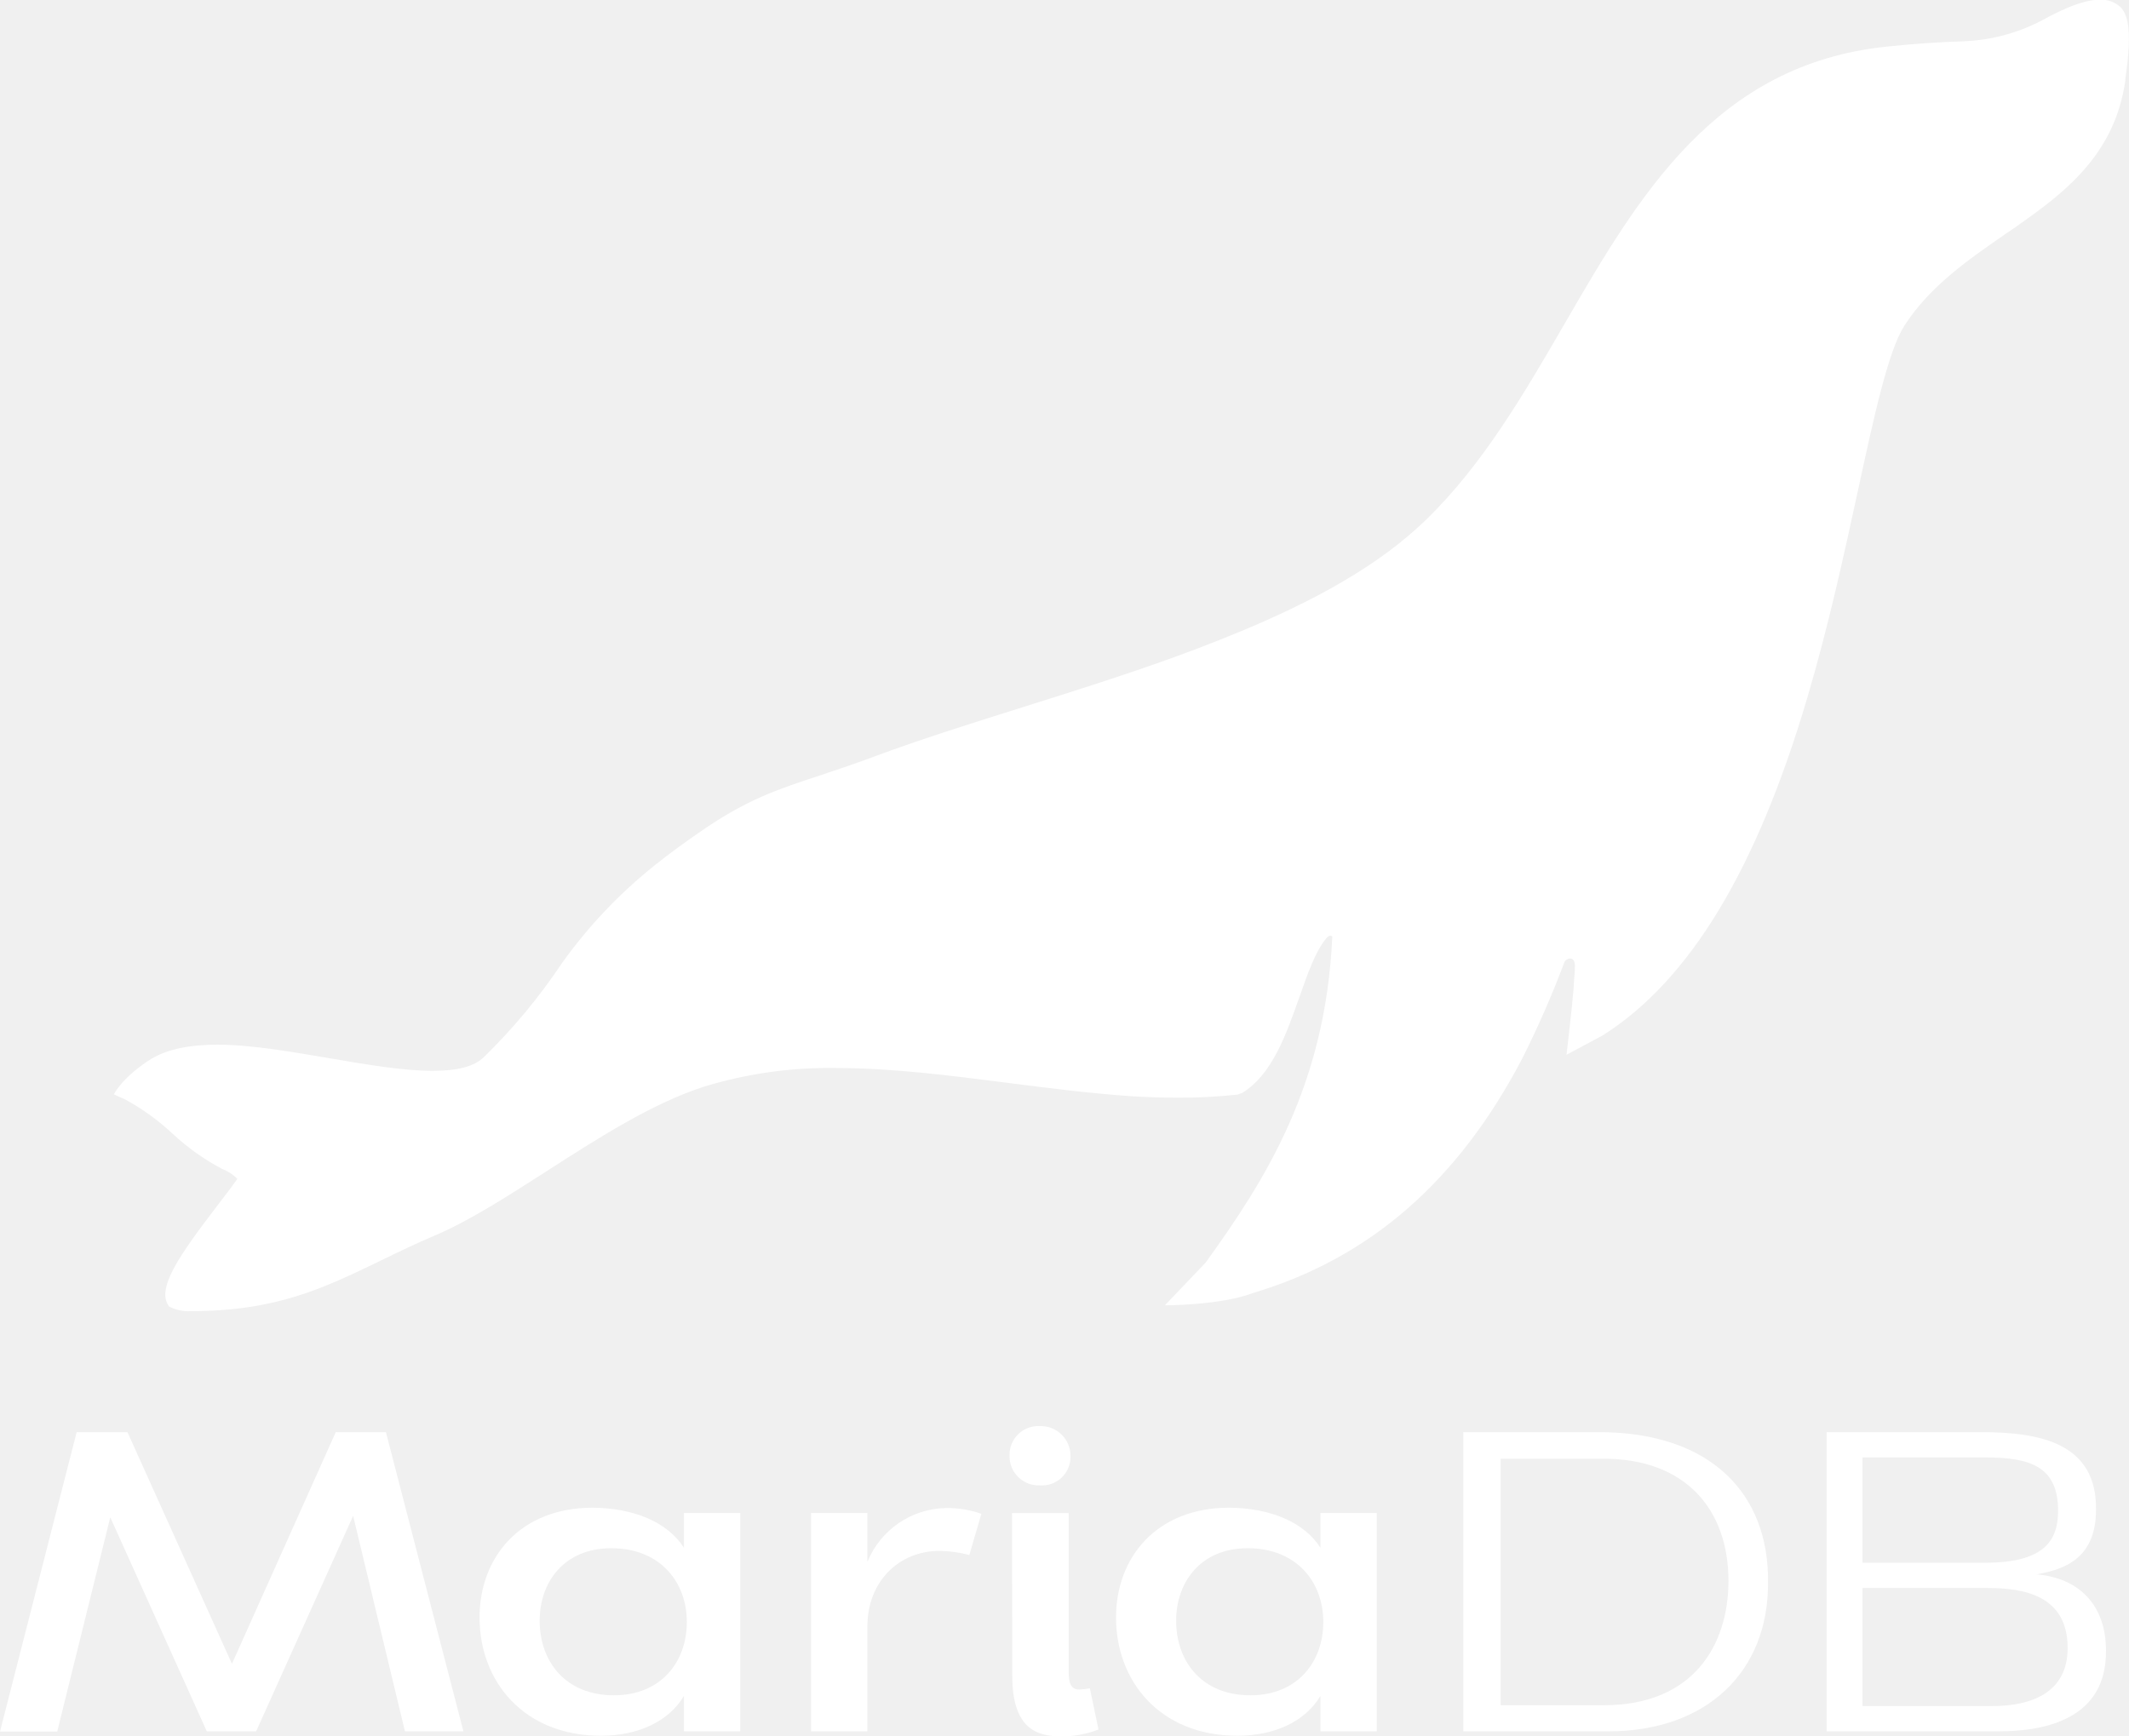
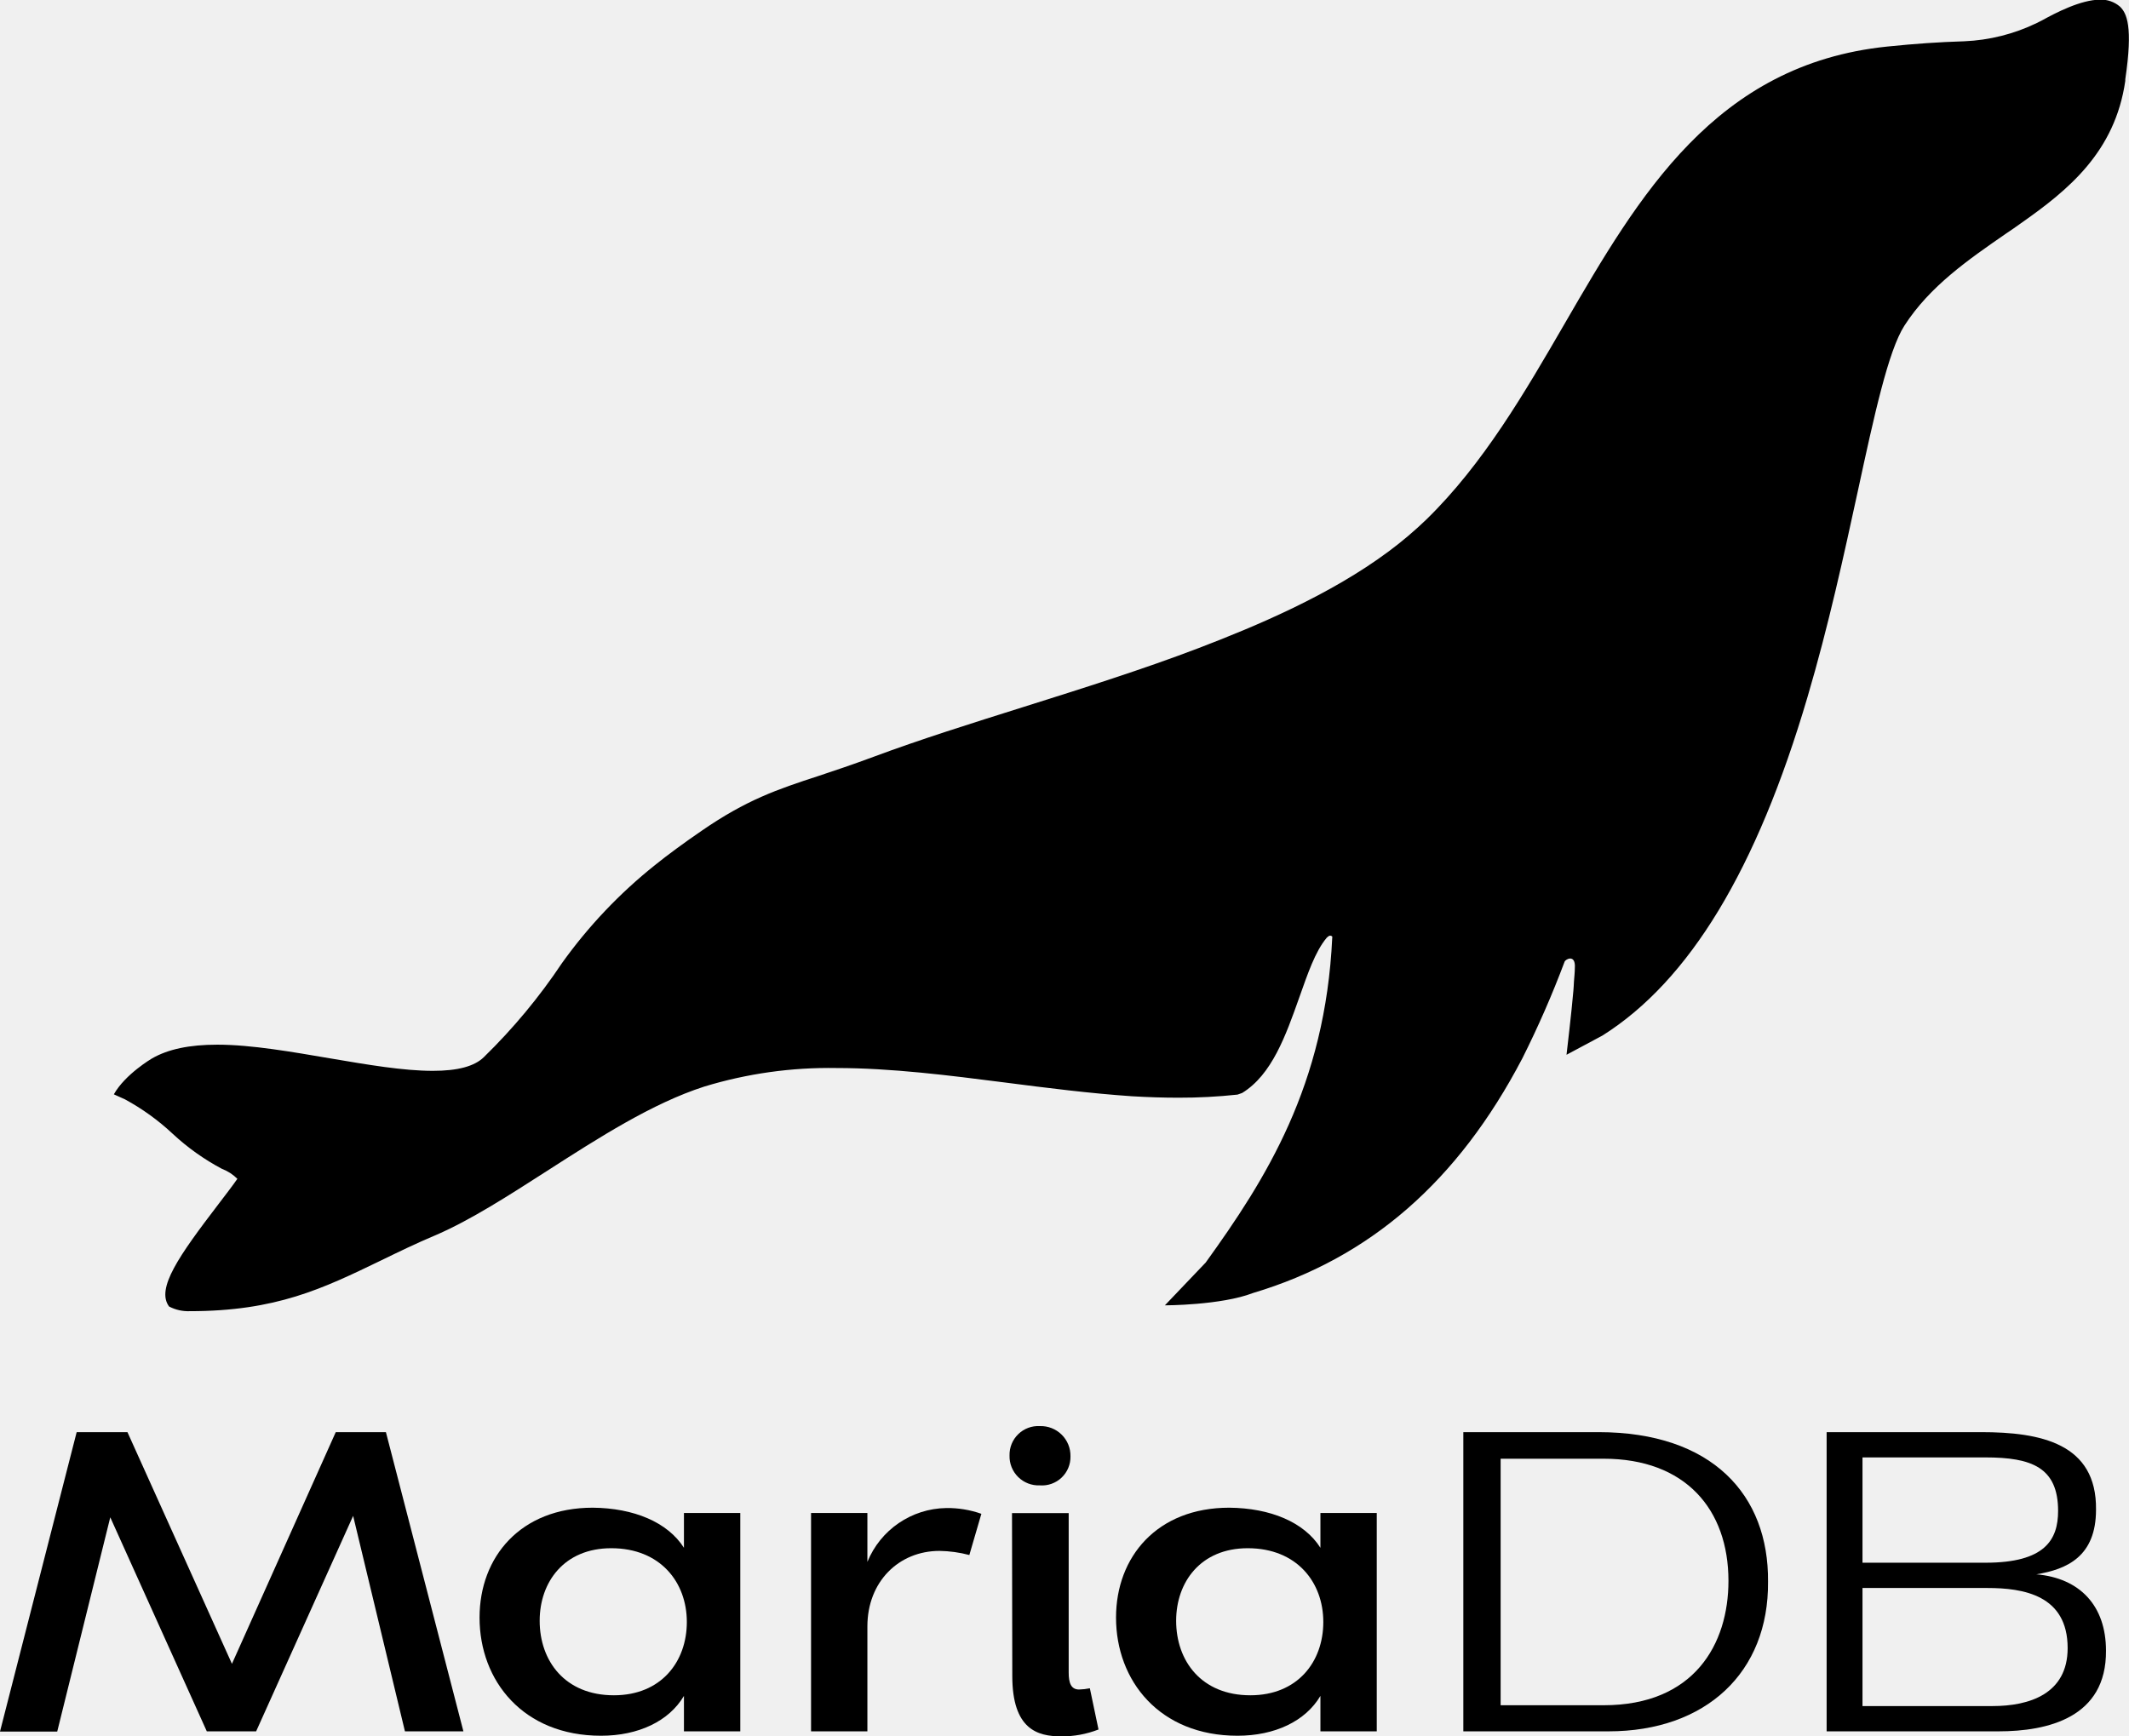
- <svg xmlns="http://www.w3.org/2000/svg" id="Layer_1" data-name="Layer 1" viewBox="0 0 309.88 252.72">
-   <defs>
-     <style>.cls-1{fill:#fff;}</style>
-   </defs>
-   <path class="cls-1" d="M63.62,217.6,74.9,261.16H66.39l-7.54-31.37L44.73,261.16H37.55L23.5,230l-7.72,31.19H7.45L18.61,217.6H26l15.21,33.73L56.32,217.6Z" transform="translate(-7.45 -9.1)" />
-   <path class="cls-1" d="M107,234.44v-5.07h8.2v31.79H107V256c-2.18,3.69-6.64,5.8-12.07,5.8-11.34,0-17.68-8-17.68-17.2,0-8.87,6-16,16.47-16C99.68,228.65,104.63,230.7,107,234.44ZM86,245.06c0,5.85,3.68,10.85,10.8,10.85,6.88,0,10.62-4.88,10.62-10.67s-3.86-10.74-11-10.74C89.55,234.5,86,239.44,86,245.06Z" transform="translate(-7.45 -9.1)" />
-   <path class="cls-1" d="M133.7,261.16h-8.2V229.37h8.2v7.12a12.6,12.6,0,0,1,11.47-7.84,14.75,14.75,0,0,1,5.12.84l-1.75,6a17.94,17.94,0,0,0-4.34-.6c-5.91,0-10.5,4.46-10.5,11Z" transform="translate(-7.45 -9.1)" />
-   <path class="cls-1" d="M154.39,221a4.18,4.18,0,0,1,4.41-4.28,4.32,4.32,0,0,1,4.46,4.4,4.15,4.15,0,0,1-4.46,4.23A4.23,4.23,0,0,1,154.39,221Zm.36,8.39H163V252.6c0,1.44.3,2.47,1.51,2.47a9,9,0,0,0,1.57-.18l1.26,6a14.56,14.56,0,0,1-5.43,1c-3.44,0-7.12-1-7.12-8.81Z" transform="translate(-7.45 -9.1)" />
-   <path class="cls-1" d="M199.64,234.44v-5.07h8.2v31.79h-8.2V256c-2.18,3.69-6.64,5.8-12.07,5.8-11.34,0-17.68-8-17.68-17.2,0-8.87,6-16,16.47-16C192.34,228.65,197.28,230.7,199.64,234.44Zm-21,10.62c0,5.85,3.68,10.85,10.8,10.85,6.88,0,10.62-4.88,10.62-10.67s-3.86-10.74-11-10.74C182.2,234.5,178.64,239.44,178.64,245.06Z" transform="translate(-7.45 -9.1)" />
-   <path class="cls-1" d="M220.44,217.6h19.67c16.53,0,24.8,9.12,24.68,21.78.12,13.16-9,21.78-23.23,21.78H220.44Zm5.43,3.87v35.89h15c13.15,0,18.16-8.87,18.16-18.1,0-10.43-6.28-17.79-18.16-17.79Z" transform="translate(-7.45 -9.1)" />
-   <path class="cls-1" d="M298.32,261.16h-25V217.6h22.5c8.63,0,16.83,1.63,16.71,11.29,0,6.81-4.22,8.68-8.69,9.41,6.34.54,10.14,4.58,10.14,11.1C314.07,259.17,305.5,261.16,298.32,261.16Zm-1.87-24.55c8.63,0,10.56-3.32,10.56-7.54,0-6.34-3.86-7.79-10.56-7.79H278.54v15.33Zm.24,3.68H278.54v17.19h18.94c5.31,0,10.92-1.75,10.92-8.44C308.4,241.31,301.94,240.29,296.69,240.29Z" transform="translate(-7.45 -9.1)" />
-   <path class="cls-1" d="M316,10.05a4.2,4.2,0,0,0-2.84-1c-2.84,0-6.5,1.92-8.46,3l-.79.4a26.81,26.81,0,0,1-10.57,2.66c-3.76.12-7,.34-11.22.77-25,2.58-36.15,21.74-46.89,40.27-5.84,10.08-11.88,20.5-20.16,28.57a55.71,55.71,0,0,1-5.46,4.63c-8.57,6.39-19.33,10.9-27.74,14.12-8.07,3.08-16.86,5.85-25.37,8.53-7.78,2.45-15.14,4.76-21.9,7.28-3.05,1.13-5.64,2-7.93,2.76-6.15,2-10.6,3.53-17.08,8-2.53,1.73-5.07,3.6-6.8,5a71.26,71.26,0,0,0-13.54,14.27A84.81,84.81,0,0,1,77.88,163c-1.36,1.34-3.8,2-7.43,2-4.27,0-9.43-.88-14.91-1.81s-11.46-2-16.46-2c-4.07,0-7.17.66-9.5,2,0,0-3.9,2.28-5.56,5.23l1.62.73a33.56,33.56,0,0,1,6.93,5,33.68,33.68,0,0,0,7.19,5.12A6.37,6.37,0,0,1,42,180.72c-.69,1-1.69,2.29-2.74,3.67-5.77,7.55-9.13,12.32-7.2,14.92a6,6,0,0,0,3,.68c12.59,0,19.34-3.27,27.9-7.41,2.47-1.2,5-2.44,8-3.7,5-2.17,10.38-5.63,16.08-9.29,7.55-4.85,15.36-9.87,22.92-12.3a62.3,62.3,0,0,1,19.23-2.7c8,0,16.42,1.07,24.54,2.11,6.06.78,12.32,1.58,18.47,2,2.39.14,4.6.21,6.76.21a78.48,78.48,0,0,0,8.61-.45l.68-.24c4.32-2.65,6.34-8.34,8.29-13.84,1.26-3.54,2.32-6.72,4-8.74a2.06,2.06,0,0,1,.33-.27.4.4,0,0,1,.49.08.25.25,0,0,1,0,.16c-1,21.51-9.67,35.16-18.42,47.3L177,199.14s8.18,0,12.84-1.8c17-5.08,29.84-16.28,39.18-34.14a144.39,144.39,0,0,0,6.16-14.09c.16-.4,1.64-1.14,1.49.93,0,.61-.08,1.29-.13,2h0c0,.42-.06.85-.08,1.28-.25,3-1,9.34-1,9.34l5.25-2.81c12.66-8,22.42-24.14,29.82-49.25,3.09-10.46,5.34-20.85,7.33-30,2.38-11,4.43-20.43,6.78-24.09,3.69-5.74,9.32-9.62,14.77-13.39.75-.51,1.49-1,2.22-1.54,6.86-4.81,13.67-10.36,15.16-20.71l0-.23C317.93,12.92,317,11,316,10.05Z" transform="translate(-7.45 -9.1)" />
+ <svg xmlns="http://www.w3.org/2000/svg" role="img" aria-label="MariaDB" viewBox="0 0 309.88 252.72">
+   <path d="M63.62,217.6,74.9,261.16H66.39l-7.54-31.37L44.73,261.16H37.55L23.5,230l-7.72,31.19H7.45L18.61,217.6H26l15.21,33.73L56.32,217.6Z" transform="translate(-7.45 -9.1)" />
+   <path d="M107,234.44v-5.07h8.2v31.79H107V256c-2.18,3.69-6.64,5.8-12.07,5.8-11.34,0-17.68-8-17.68-17.2,0-8.87,6-16,16.47-16C99.68,228.65,104.63,230.7,107,234.44ZM86,245.06c0,5.85,3.68,10.85,10.8,10.85,6.88,0,10.62-4.88,10.62-10.67s-3.86-10.74-11-10.74C89.55,234.5,86,239.44,86,245.06Z" transform="translate(-7.45 -9.1)" />
+   <path d="M133.7,261.16h-8.2V229.37h8.2v7.12a12.6,12.6,0,0,1,11.47-7.84,14.75,14.75,0,0,1,5.12.84l-1.75,6a17.94,17.94,0,0,0-4.34-.6c-5.91,0-10.5,4.46-10.5,11Z" transform="translate(-7.45 -9.1)" />
+   <path d="M154.39,221a4.18,4.18,0,0,1,4.41-4.28,4.32,4.32,0,0,1,4.46,4.4,4.15,4.15,0,0,1-4.46,4.23A4.23,4.23,0,0,1,154.39,221Zm.36,8.39H163V252.6c0,1.44.3,2.47,1.51,2.47a9,9,0,0,0,1.57-.18l1.26,6a14.56,14.56,0,0,1-5.43,1c-3.44,0-7.12-1-7.12-8.81Z" transform="translate(-7.45 -9.1)" />
+   <path d="M199.64,234.44v-5.07h8.2v31.79h-8.2V256c-2.18,3.69-6.64,5.8-12.07,5.8-11.34,0-17.68-8-17.68-17.2,0-8.87,6-16,16.47-16C192.34,228.65,197.28,230.7,199.64,234.44Zm-21,10.62c0,5.85,3.68,10.85,10.8,10.85,6.88,0,10.62-4.88,10.62-10.67s-3.86-10.74-11-10.74C182.2,234.5,178.64,239.44,178.64,245.06Z" transform="translate(-7.45 -9.1)" />
+   <path d="M220.44,217.6h19.67c16.53,0,24.8,9.12,24.68,21.78.12,13.16-9,21.78-23.23,21.78H220.44Zm5.43,3.87v35.89h15c13.15,0,18.16-8.87,18.16-18.1,0-10.43-6.28-17.79-18.16-17.79Z" transform="translate(-7.45 -9.1)" />
+   <path d="M298.32,261.16h-25V217.6h22.5c8.63,0,16.83,1.63,16.71,11.29,0,6.81-4.22,8.68-8.69,9.41,6.34.54,10.14,4.58,10.14,11.1C314.07,259.17,305.5,261.16,298.32,261.16Zm-1.87-24.55c8.63,0,10.56-3.32,10.56-7.54,0-6.34-3.86-7.79-10.56-7.79H278.54v15.33Zm.24,3.68H278.54v17.19h18.94c5.31,0,10.92-1.75,10.92-8.44C308.4,241.31,301.94,240.29,296.69,240.29Z" transform="translate(-7.45 -9.1)" />
+   <path d="M316,10.05a4.2,4.2,0,0,0-2.84-1c-2.84,0-6.5,1.92-8.46,3l-.79.4a26.81,26.81,0,0,1-10.57,2.66c-3.76.12-7,.34-11.22.77-25,2.58-36.15,21.74-46.89,40.27-5.84,10.08-11.88,20.5-20.16,28.57a55.71,55.71,0,0,1-5.46,4.63c-8.57,6.39-19.33,10.9-27.74,14.12-8.07,3.08-16.86,5.85-25.37,8.53-7.78,2.45-15.14,4.76-21.9,7.28-3.05,1.13-5.64,2-7.93,2.76-6.15,2-10.6,3.53-17.08,8-2.53,1.73-5.07,3.6-6.8,5a71.26,71.26,0,0,0-13.54,14.27A84.81,84.81,0,0,1,77.88,163c-1.36,1.34-3.8,2-7.43,2-4.27,0-9.43-.88-14.91-1.81s-11.46-2-16.46-2c-4.07,0-7.17.66-9.5,2,0,0-3.9,2.28-5.56,5.23l1.62.73a33.56,33.56,0,0,1,6.93,5,33.68,33.68,0,0,0,7.19,5.12A6.37,6.37,0,0,1,42,180.72c-.69,1-1.69,2.29-2.74,3.67-5.77,7.55-9.13,12.32-7.2,14.92a6,6,0,0,0,3,.68c12.59,0,19.34-3.27,27.9-7.41,2.47-1.2,5-2.44,8-3.7,5-2.17,10.38-5.63,16.08-9.29,7.55-4.85,15.36-9.87,22.92-12.3a62.3,62.3,0,0,1,19.23-2.7c8,0,16.42,1.07,24.54,2.11,6.06.78,12.32,1.58,18.47,2,2.39.14,4.6.21,6.76.21a78.48,78.48,0,0,0,8.61-.45l.68-.24c4.32-2.65,6.34-8.34,8.29-13.84,1.26-3.54,2.32-6.72,4-8.74a2.06,2.06,0,0,1,.33-.27.4.4,0,0,1,.49.08.25.25,0,0,1,0,.16c-1,21.51-9.67,35.16-18.42,47.3L177,199.14s8.18,0,12.84-1.8c17-5.08,29.84-16.28,39.18-34.14a144.39,144.39,0,0,0,6.16-14.09c.16-.4,1.64-1.14,1.49.93,0,.61-.08,1.29-.13,2h0c0,.42-.06.85-.08,1.28-.25,3-1,9.34-1,9.34l5.25-2.81c12.66-8,22.42-24.14,29.82-49.25,3.09-10.46,5.34-20.85,7.33-30,2.38-11,4.43-20.43,6.78-24.09,3.69-5.74,9.32-9.62,14.77-13.39.75-.51,1.49-1,2.22-1.54,6.86-4.81,13.67-10.36,15.16-20.71l0-.23C317.93,12.92,317,11,316,10.05Z" transform="translate(-7.45 -9.1)" />
</svg>
